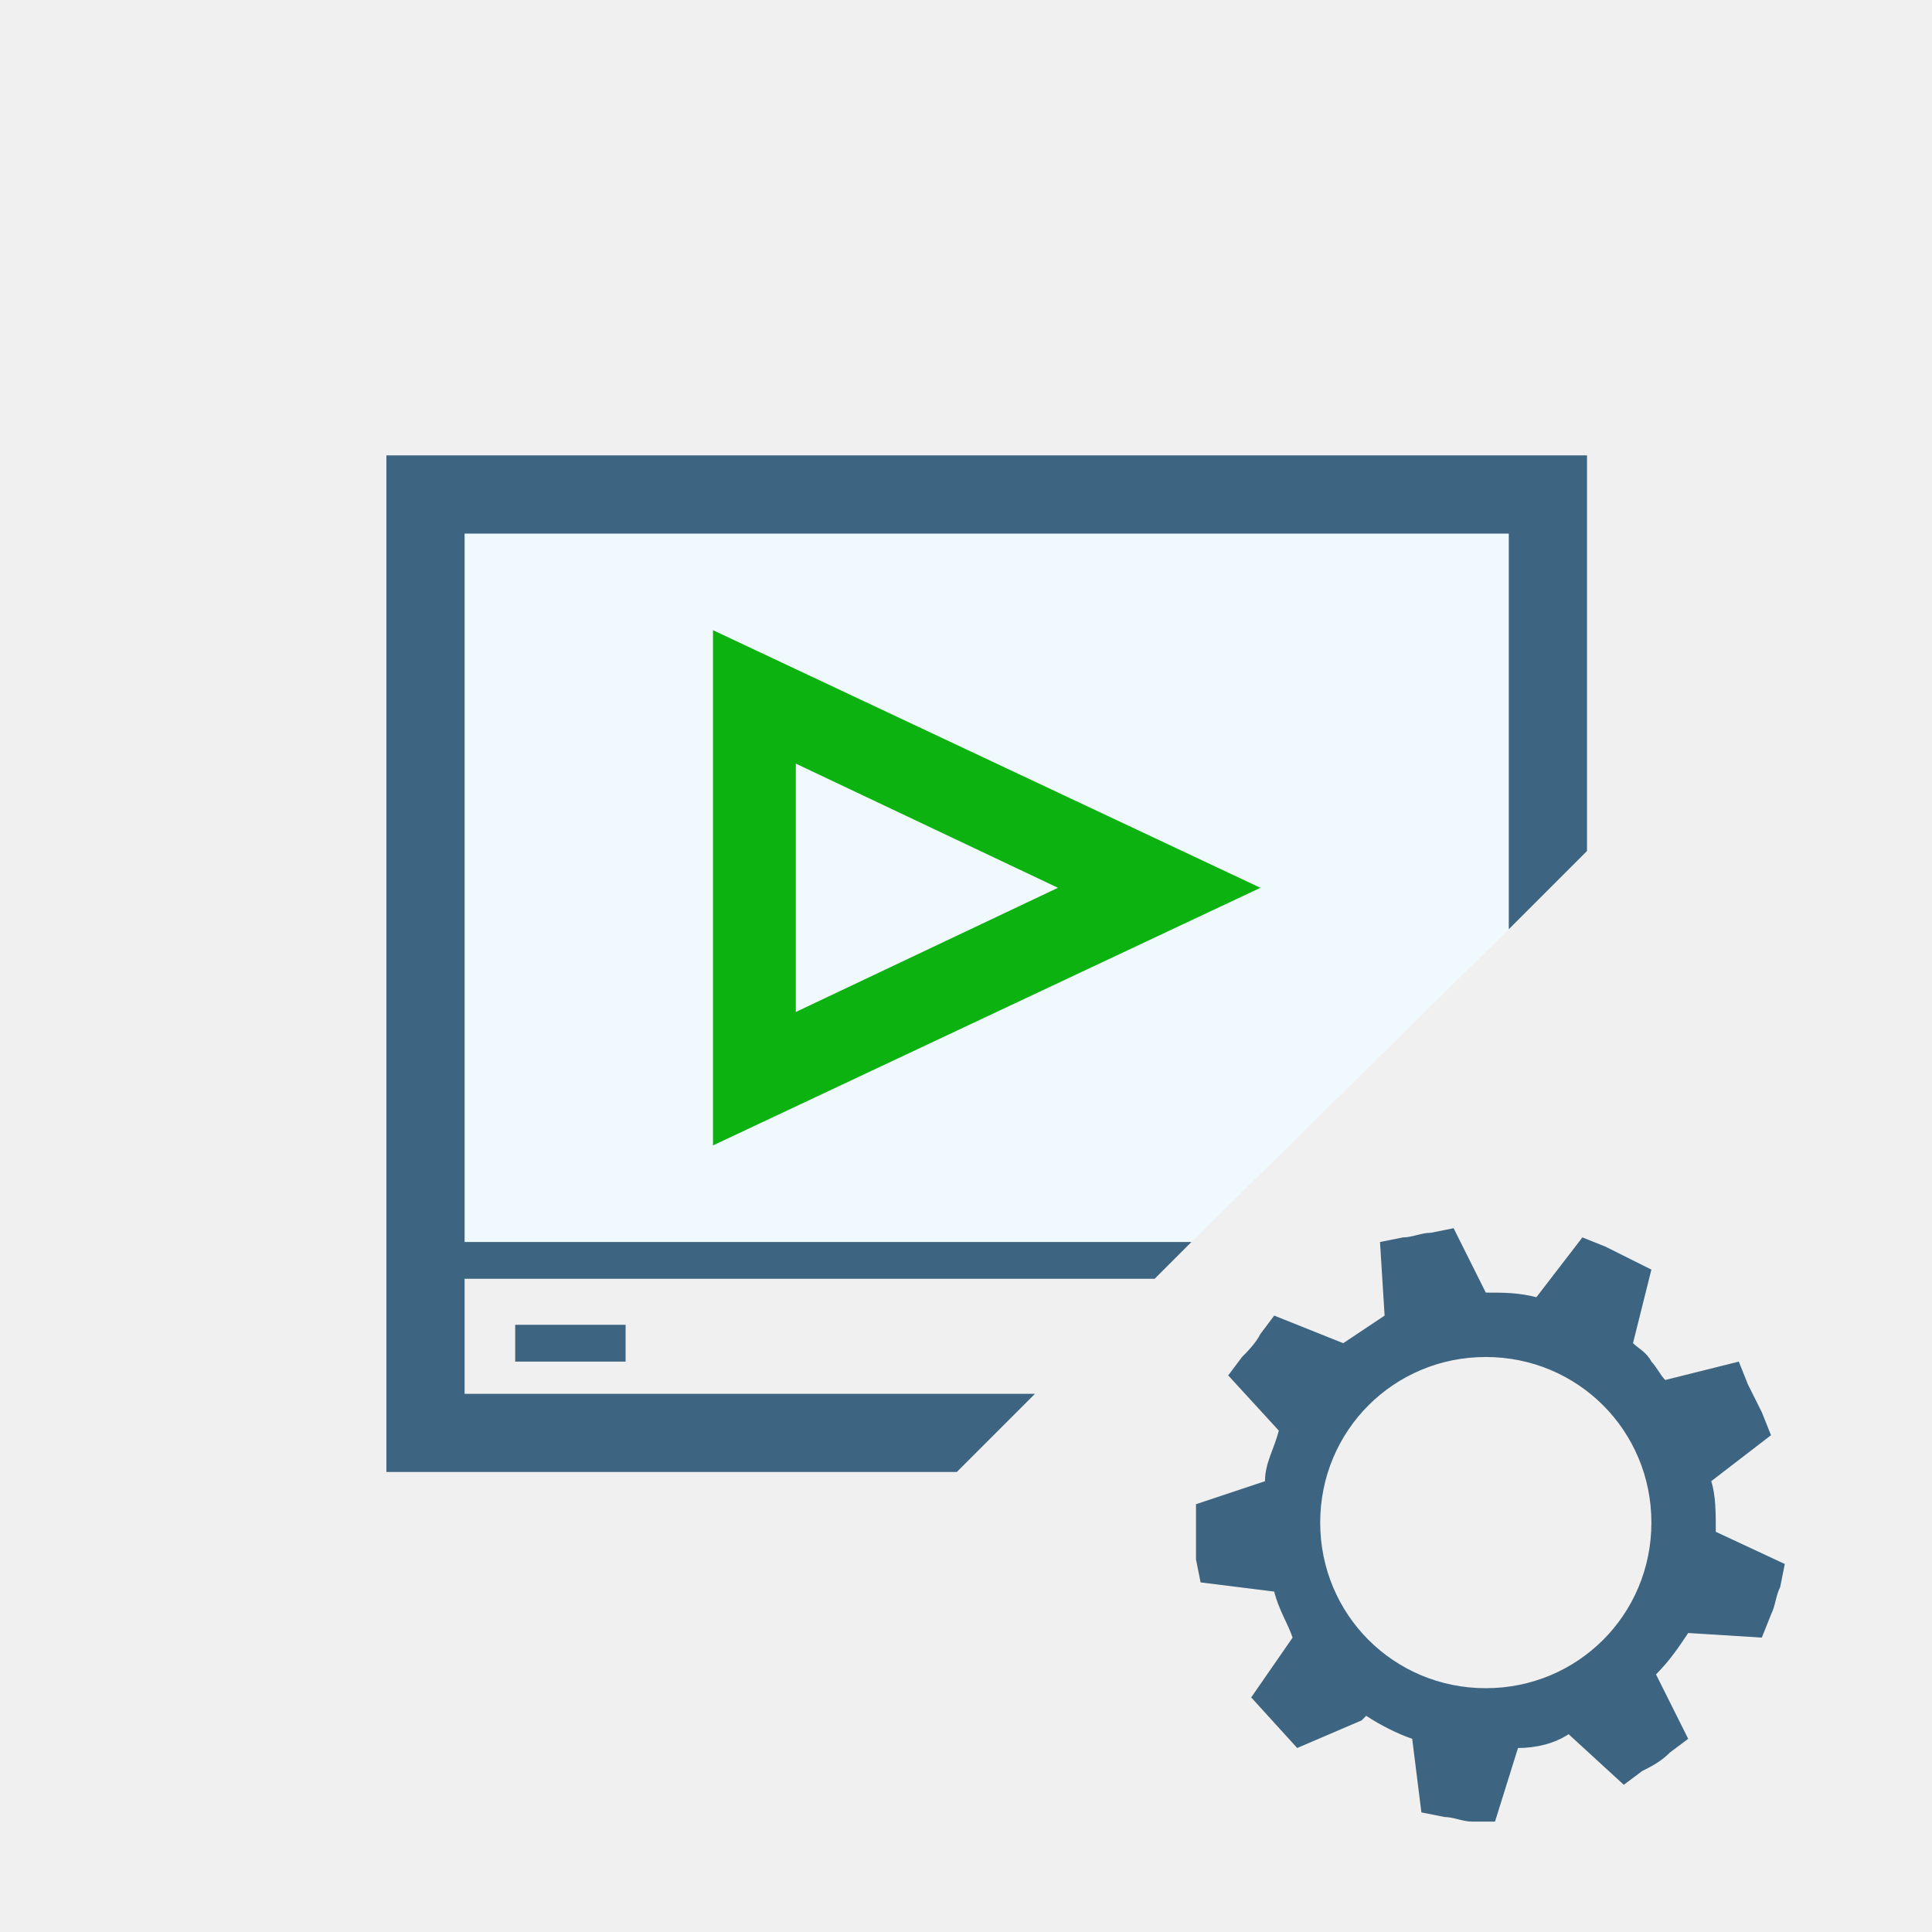
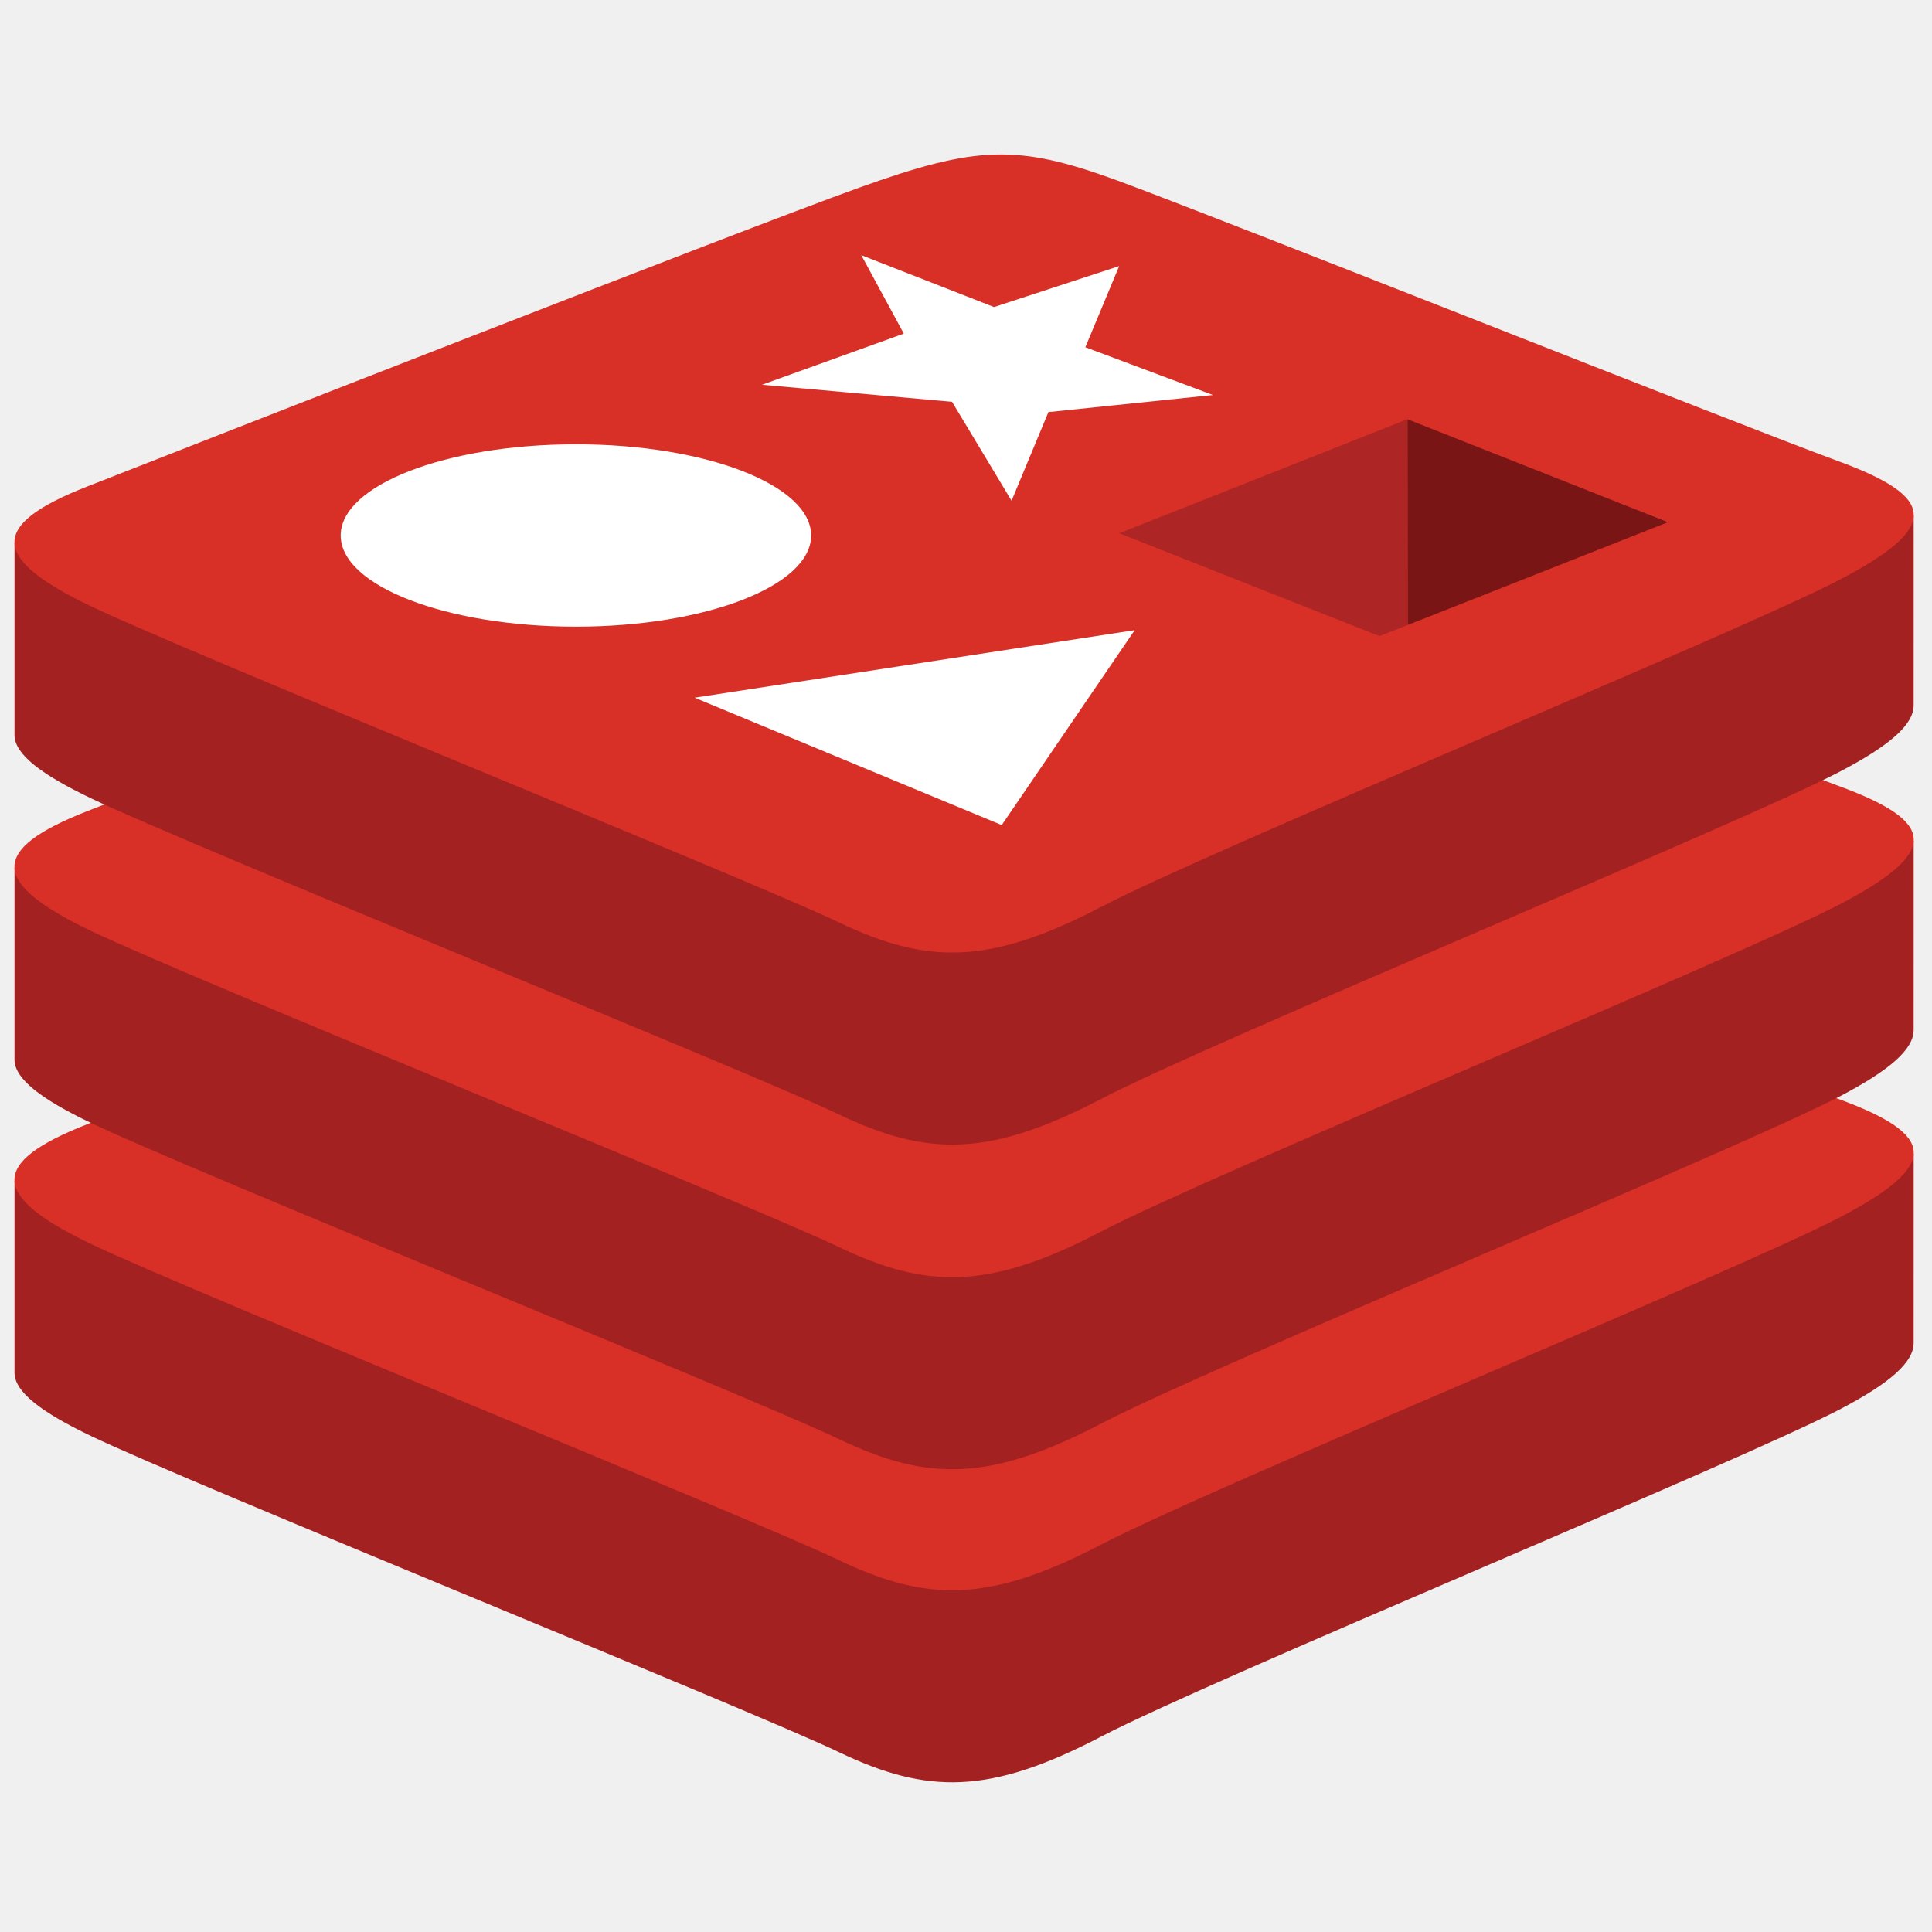
- <svg xmlns="http://www.w3.org/2000/svg" version="1.1" id="Layer_1" x="0px" y="0px" viewBox="0 0 42 42" enable-background="new 0 0 42 42" xml:space="preserve">
-   <g>
-     <g>
-       <circle fill="none" cx="32.3" cy="33.1" r="3.6" />
-       <path fill="#EFF9FE" d="M32.8,11.6H10.1V27h15.8l6.9-6.8V11.6z M15.5,24.9V13.7l11.9,5.6L15.5,24.9z" />
-       <polygon fill="#EFF9FE" points="17.3,16.6 17.3,22 23,19.3   " />
-       <polygon fill="#3D6480" points="10.1,11.6 32.8,11.6 32.8,20.2 34.5,18.5 34.5,9.9 8.4,9.9 8.4,32 20.8,32 22.5,30.3 10.1,30.3     10.1,27.8 25.1,27.8 25.9,27 10.1,27   " />
-       <rect x="11.2" y="28.8" fill="#3D6480" width="2.4" height="0.8" />
-       <path fill="#0CB20F" d="M15.5,24.9l11.9-5.6l-11.9-5.6V24.9z M17.3,16.6l5.7,2.7L17.3,22V16.6z" />
-       <path fill="#3D6480" d="M37.3,33.3c0-0.4,0-0.8-0.1-1.1l1.3-1l-0.2-0.5c-0.1-0.2-0.2-0.4-0.3-0.6l-0.2-0.5l-1.6,0.4    c-0.1-0.1-0.2-0.3-0.3-0.4c-0.1-0.2-0.3-0.3-0.4-0.4l0.4-1.6l-0.4-0.2c-0.2-0.1-0.4-0.2-0.6-0.3l-0.5-0.2l-1,1.3    c-0.4-0.1-0.7-0.1-1.1-0.1l-0.7-1.4l-0.5,0.1c-0.2,0-0.4,0.1-0.6,0.1L30,27l0.1,1.6c-0.3,0.2-0.6,0.4-0.9,0.6l-1.5-0.6L27.4,29    c-0.1,0.2-0.3,0.4-0.4,0.5l-0.3,0.4l1.1,1.2c-0.1,0.4-0.3,0.7-0.3,1.1l-1.5,0.5l0,0.5c0,0.2,0,0.4,0,0.7l0.1,0.5l1.6,0.2    c0.1,0.4,0.3,0.7,0.4,1l-0.9,1.3l1,1.1l1.4-0.6l0.1-0.1c0.3,0.2,0.7,0.4,1,0.5l0.2,1.6l0.5,0.1c0.2,0,0.4,0.1,0.6,0.1l0.5,0L33,38    c0.4,0,0.8-0.1,1.1-0.3l1.2,1.1l0.4-0.3c0.2-0.1,0.4-0.2,0.6-0.4l0.4-0.3L36,36.4c0.3-0.3,0.5-0.6,0.7-0.9l1.6,0.1l0.2-0.5    c0.1-0.2,0.1-0.4,0.2-0.6l0.1-0.5L37.3,33.3z M32.3,36.7c-2,0-3.6-1.6-3.6-3.6s1.6-3.6,3.6-3.6s3.6,1.6,3.6,3.6    S34.3,36.7,32.3,36.7z" />
-     </g>
-   </g>
+ <svg xmlns="http://www.w3.org/2000/svg" baseProfile="tiny" height="1451.34px" id="Layer_1" version="1.2" viewBox="0 0 1451.34 1451.34" width="1451.34px" xml:space="preserve">
+   <path d="M1381.691,1058.94c-76.136,39.689-470.554,201.855-554.521,245.624  c-83.974,43.803-130.616,43.376-196.949,11.664c-66.333-31.713-486.059-201.251-561.667-237.402  c-37.793-18.051-57.659-33.302-57.659-47.7V886.913c0,0,546.428-118.956,634.649-150.607  c88.218-31.647,118.815-32.789,193.887-5.286c75.082,27.503,523.964,108.488,598.158,135.662c0,0-0.033,128.801-0.033,142.167  C1437.566,1023.115,1420.448,1038.76,1381.691,1058.94z" fill="#A42122" />
+   <path d="M1381.691,914.694c-76.136,39.673-470.554,201.856-554.521,245.624  c-83.974,43.786-130.616,43.359-196.949,11.646C563.88,1140.27,144.163,970.698,68.555,934.579  c-75.609-36.135-77.193-61.017-2.92-90.092c74.265-29.092,491.689-192.868,579.918-224.52  c88.209-31.634,118.816-32.794,193.887-5.283c75.079,27.499,467.139,183.56,541.335,210.735  C1454.979,852.611,1457.828,875.004,1381.691,914.694z" fill="#D82F27" />
+   <path d="M1381.691,823.782c-76.136,39.689-470.554,201.856-554.521,245.642  c-83.974,43.769-130.616,43.343-196.949,11.629c-66.342-31.695-486.059-201.25-561.667-237.385  c-37.793-18.067-57.659-33.285-57.659-47.684V651.746c0,0,546.428-118.95,634.649-150.602  c88.218-31.643,118.815-32.794,193.887-5.291c75.082,27.499,523.964,108.476,598.158,135.655c0,0-0.033,128.799-0.033,142.183  C1437.566,787.941,1420.448,803.584,1381.691,823.782z" fill="#A42122" />
+   <path d="M1381.691,679.523c-76.136,39.685-470.554,201.852-554.521,245.637  c-83.974,43.785-130.616,43.343-196.949,11.646C563.88,905.111,144.163,735.535,68.555,699.409  c-75.609-36.131-77.193-61.005-2.92-90.102C139.9,580.233,557.324,416.453,645.553,384.81  c88.209-31.643,118.816-32.794,193.887-5.291c75.079,27.498,467.139,183.543,541.335,210.727  C1454.979,617.437,1457.828,639.837,1381.691,679.523z" fill="#D82F27" />
+   <path d="M1381.691,579.889c-76.136,39.685-470.554,201.861-554.521,245.645  c-83.974,43.785-130.616,43.343-196.949,11.647C563.88,805.484,144.163,635.91,68.555,599.783  c-37.793-18.067-57.659-33.298-57.659-47.687v-144.23c0,0,546.428-118.951,634.649-150.594  c88.218-31.652,118.815-32.794,193.887-5.292c75.082,27.499,523.964,108.476,598.158,135.655c0,0-0.033,128.8-0.033,142.174  C1437.566,544.052,1420.448,559.691,1381.691,579.889z" fill="#A42122" />
+   <path d="M1381.691,435.634c-76.136,39.685-470.554,201.86-554.521,245.642  c-83.974,43.773-130.616,43.342-196.949,11.643c-66.333-31.706-486.059-201.259-561.667-237.39  c-75.609-36.132-77.193-61.014-2.92-90.102C139.9,336.339,557.324,172.58,645.553,140.929  c88.209-31.652,118.816-32.794,193.887-5.287c75.079,27.503,467.139,183.548,541.335,210.731  C1454.979,373.544,1457.828,395.956,1381.691,435.634z" fill="#D82F27" />
+   <polygon fill="#FFFFFF" points="911.195,296.749 787.571,309.578 759.89,376.168 715.19,301.863 572.443,289.033 678.956,250.62   647.003,191.659 746.72,230.657 840.743,199.877 815.328,260.85 " />
+   <polygon fill="#FFFFFF" points="752.509,619.808 521.786,524.113 852.398,473.375 " />
+   <ellipse cx="432.636" cy="402.254" fill="#FFFFFF" rx="176.704" ry="68.495" />
+   <polygon fill="#791514" points="1057.292,314.947 1252.957,392.274 1057.456,469.517 " />
+   <polygon fill="#AD2524" points="840.825,400.575 1057.292,314.947 1057.456,469.517 1036.235,477.818 " />
</svg>
